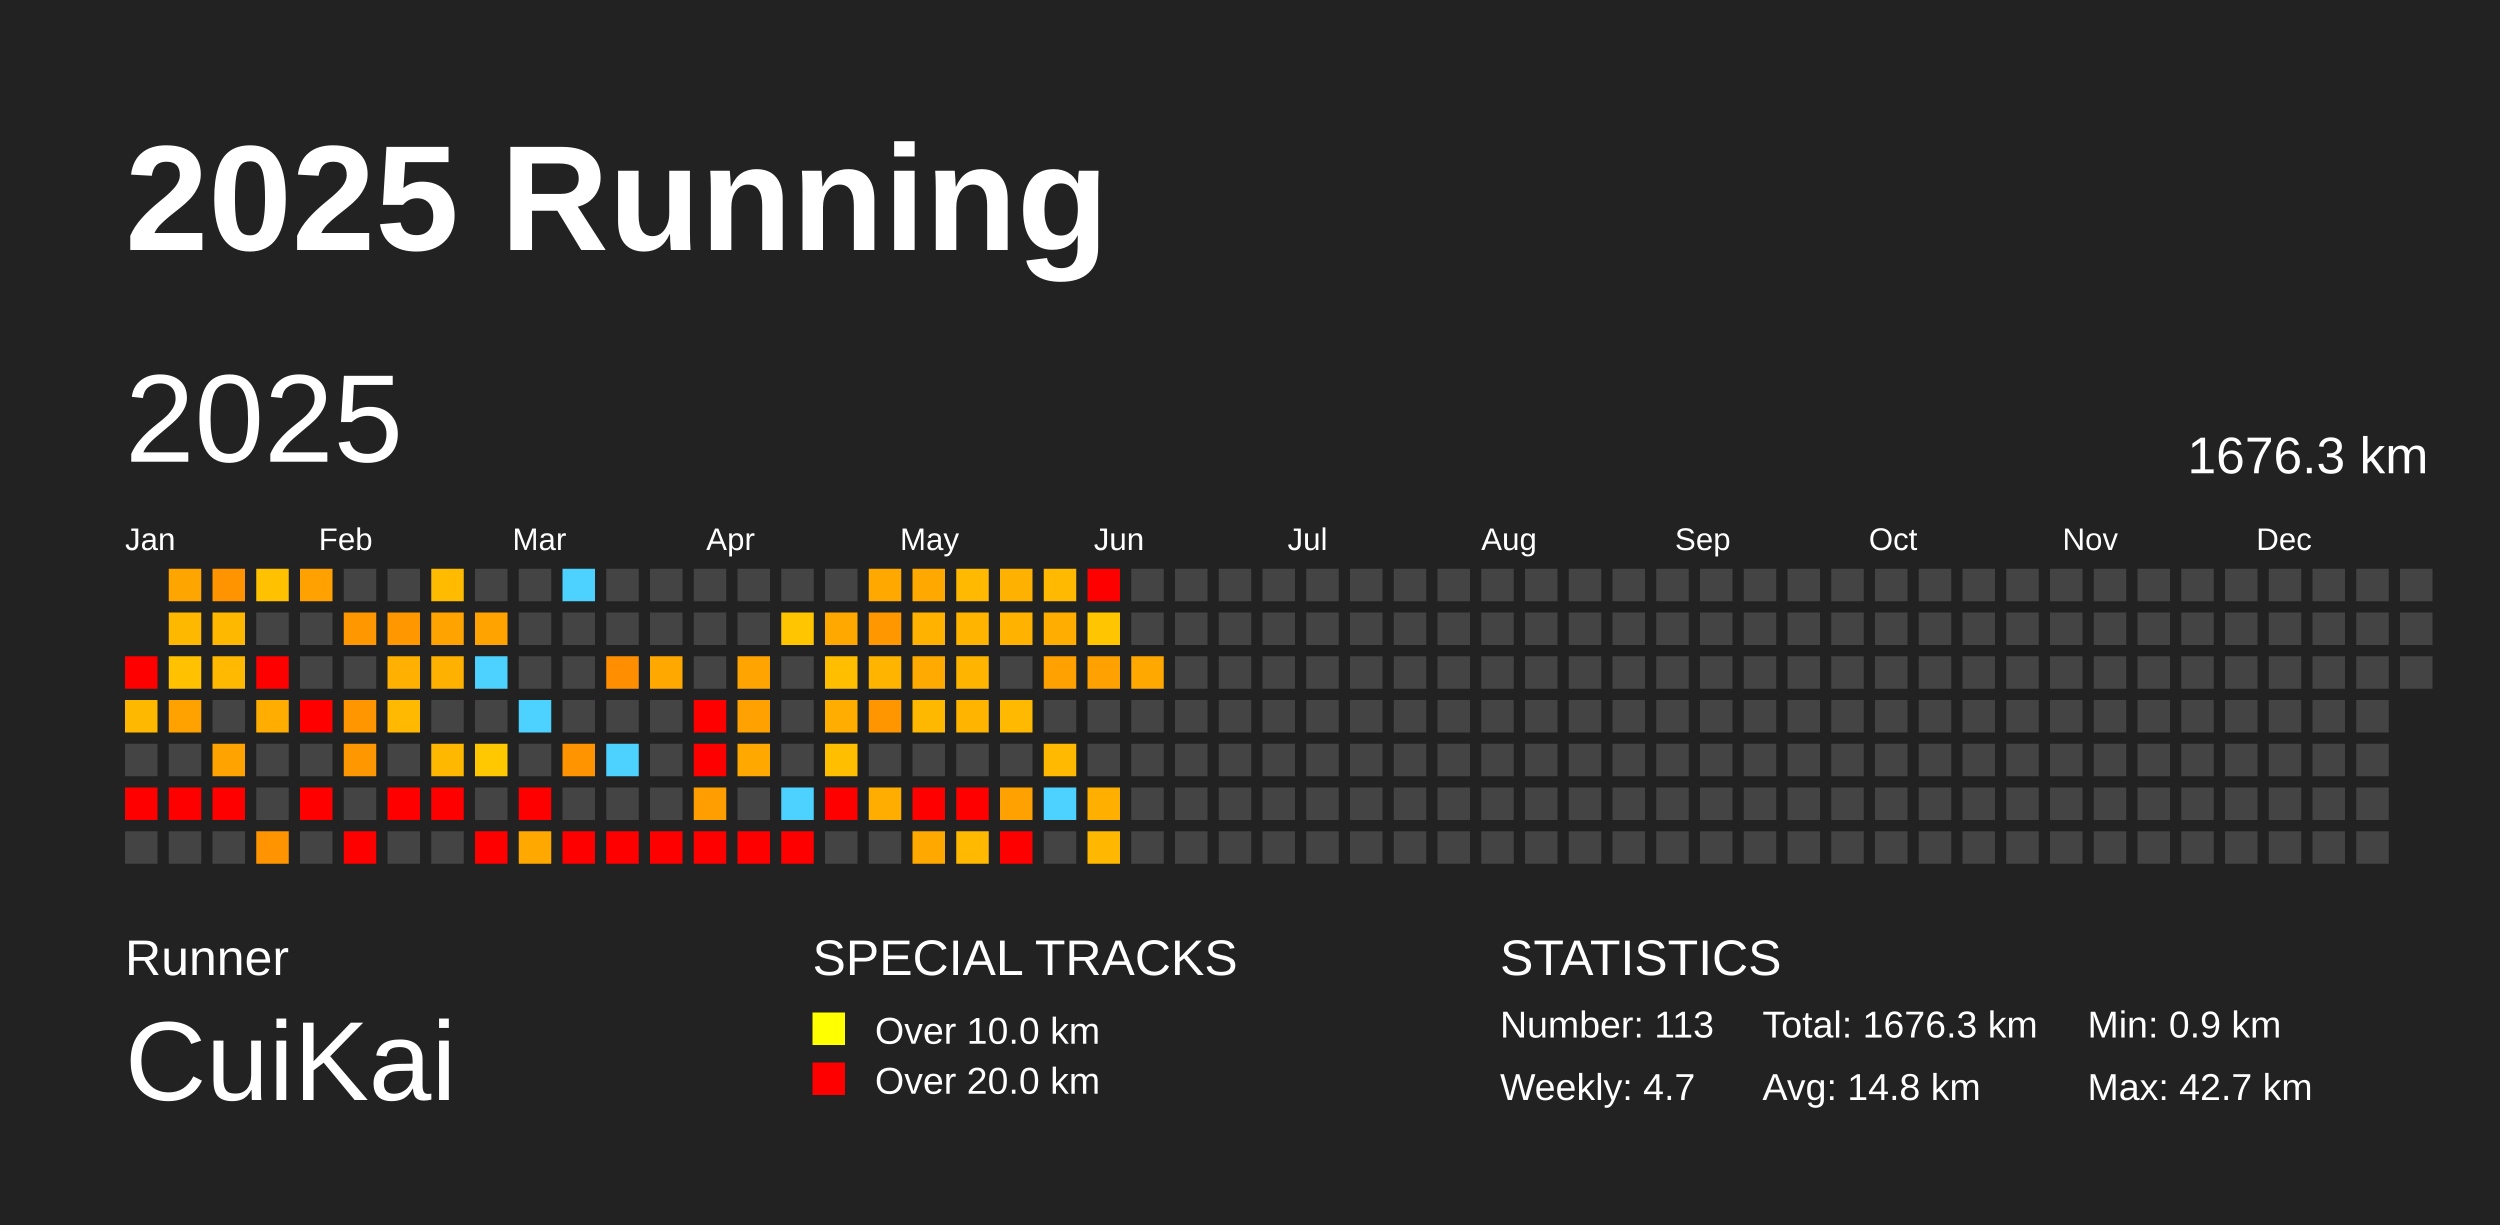
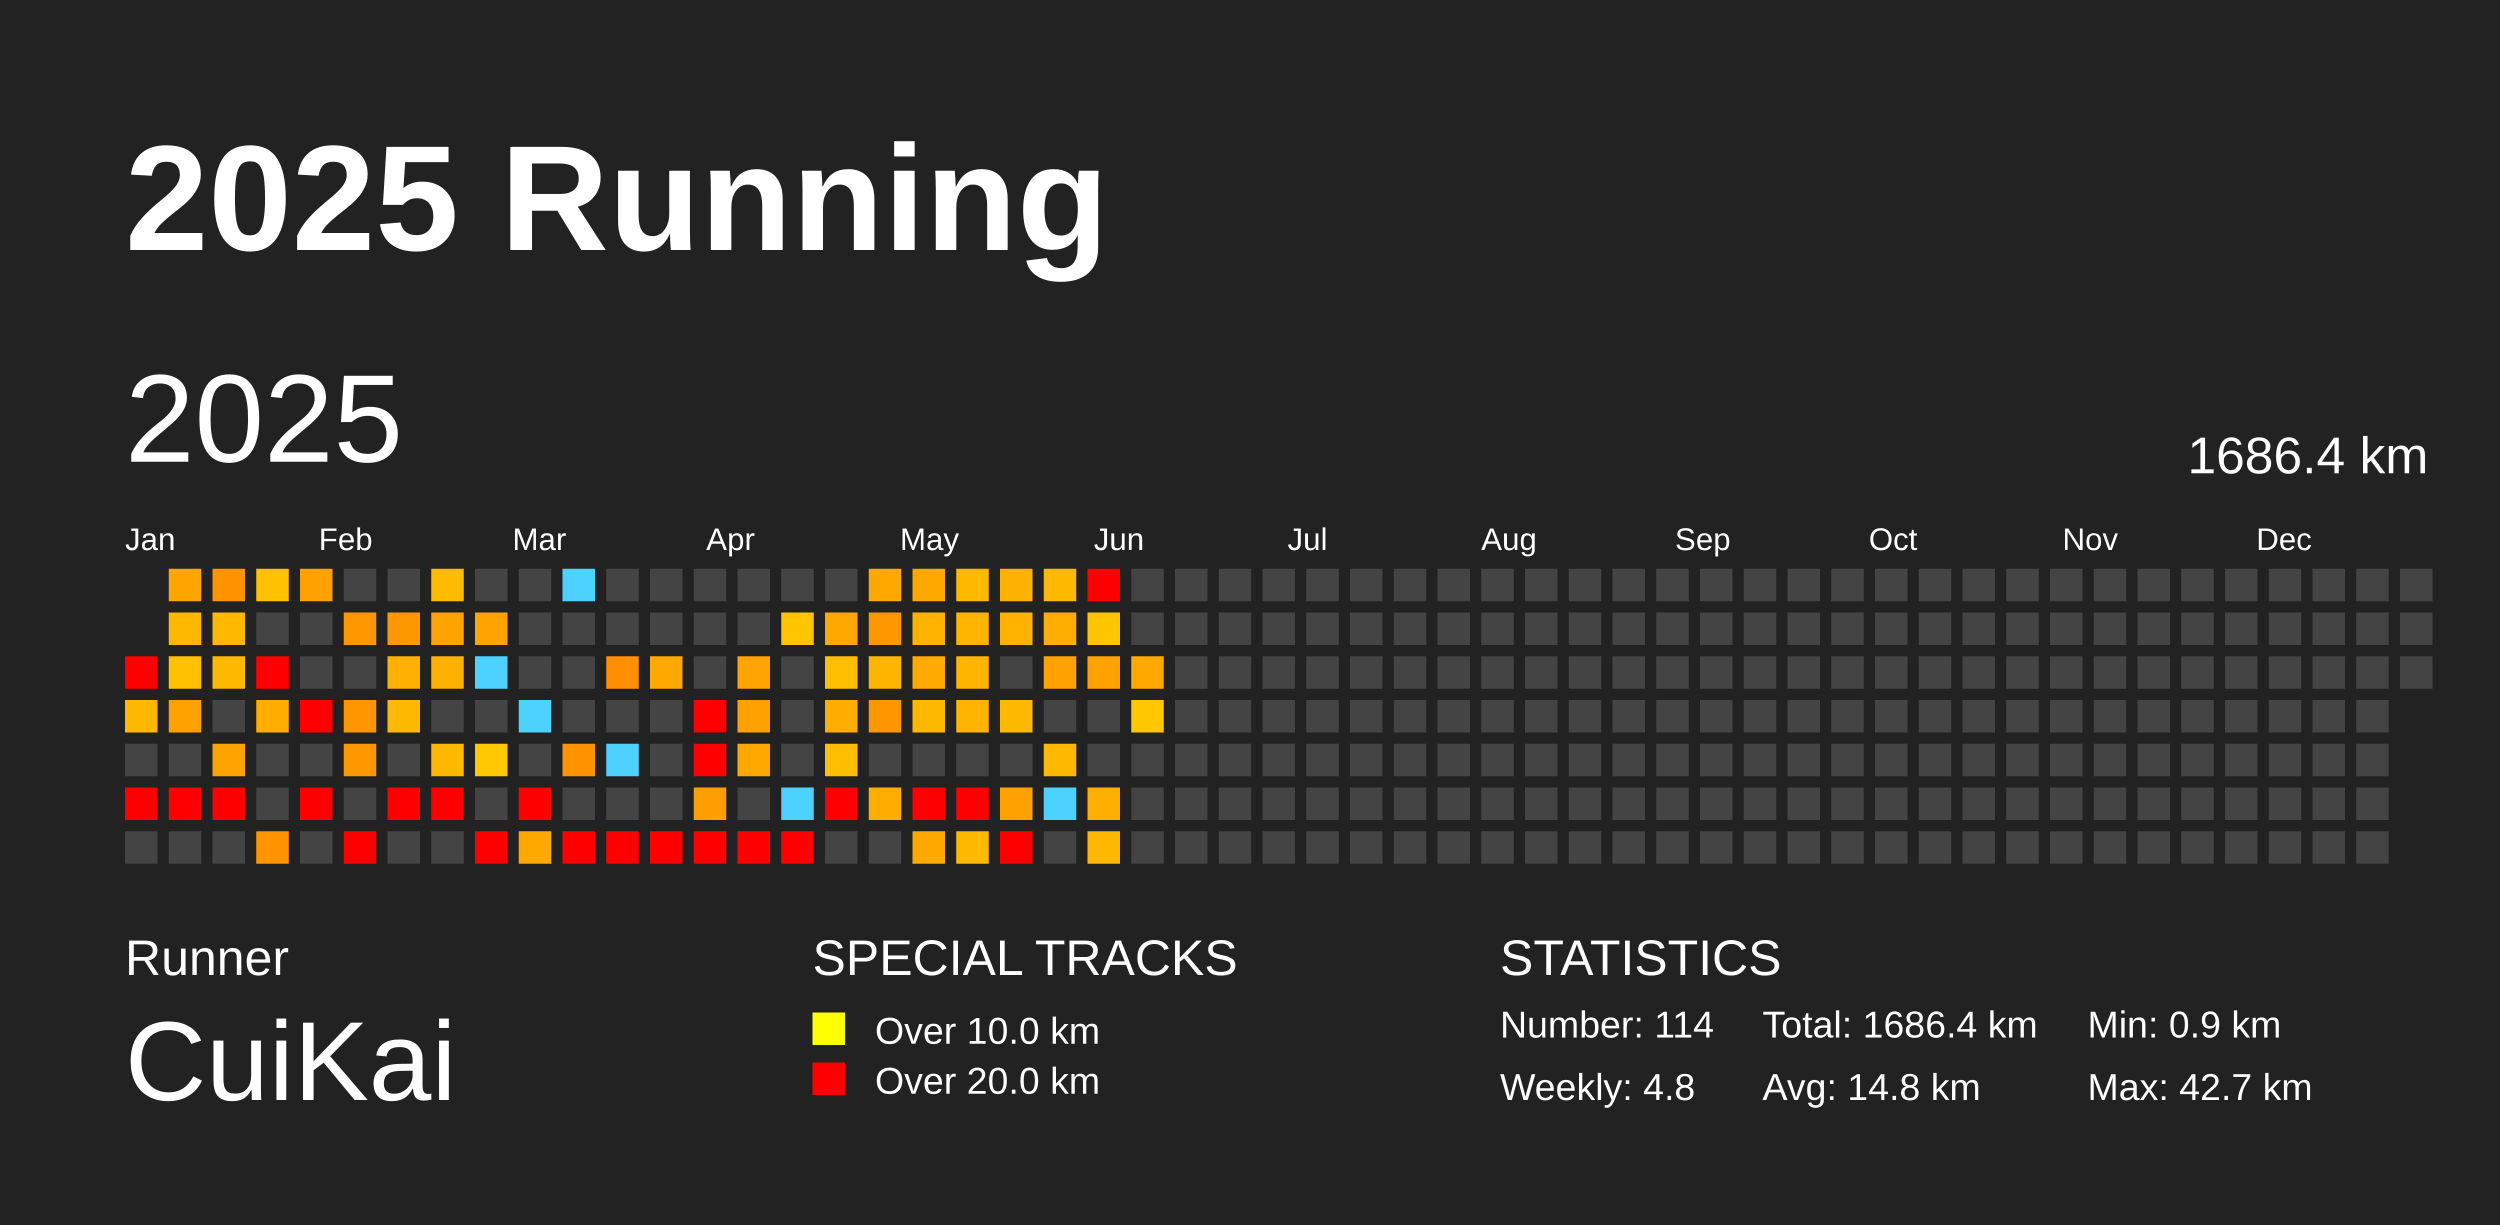
<svg xmlns="http://www.w3.org/2000/svg" baseProfile="full" height="98mm" version="1.1" viewBox="0,0,200,98" width="200mm">
  <defs />
  <rect fill="#222222" height="98" width="200" x="0" y="0" />
  <text fill="#FFFFFF" style="font-size:12px; font-family:Arial; font-weight:bold;" x="10" y="20">2025 Running</text>
  <text fill="#FFFFFF" style="font-size:4px; font-family:Arial" x="10" y="78">Runner</text>
  <text fill="#FFFFFF" style="font-size:9px; font-family:Arial" x="10" y="88">CuiKai</text>
  <text fill="#FFFFFF" style="font-size:4px; font-family:Arial" x="65" y="78">SPECIAL TRACKS</text>
  <rect fill="yellow" height="2.6" width="2.6" x="65" y="81" />
  <text fill="#FFFFFF" style="font-size:3px; font-family:Arial" x="70" y="83.5">Over 10.0 km</text>
  <rect fill="red" height="2.6" width="2.6" x="65" y="85" />
  <text fill="#FFFFFF" style="font-size:3px; font-family:Arial" x="70" y="87.5">Over 20.0 km</text>
  <text fill="#FFFFFF" style="font-size:4px; font-family:Arial" x="120" y="78">STATISTICS</text>
-   <text fill="#FFFFFF" style="font-size:3px; font-family:Arial" x="120" y="83">Number: 113</text>
-   <text fill="#FFFFFF" style="font-size:3px; font-family:Arial" x="120" y="88">Weekly: 4.7</text>
-   <text fill="#FFFFFF" style="font-size:3px; font-family:Arial" x="141" y="83">Total: 1676.3 km</text>
+   <text fill="#FFFFFF" style="font-size:3px; font-family:Arial" x="120" y="83">Number: 114</text>
+   <text fill="#FFFFFF" style="font-size:3px; font-family:Arial" x="120" y="88">Weekly: 4.8</text>
+   <text fill="#FFFFFF" style="font-size:3px; font-family:Arial" x="141" y="83">Total: 1686.4 km</text>
  <text fill="#FFFFFF" style="font-size:3px; font-family:Arial" x="141" y="88">Avg: 14.8 km</text>
  <text fill="#FFFFFF" style="font-size:3px; font-family:Arial" x="167" y="83">Min: 0.9 km</text>
  <text fill="#FFFFFF" style="font-size:3px; font-family:Arial" x="167" y="88">Max: 42.7 km</text>
  <text dominant-baseline="hanging" fill="#FFFFFF" style="font-size:10.0px; font-family:Arial;" x="10" y="30">2025</text>
-   <text dominant-baseline="hanging" fill="#FFFFFF" style="font-size:4.125px; font-family:Arial;" x="175" y="35">1676.3 km</text>
+   <text dominant-baseline="hanging" fill="#FFFFFF" style="font-size:4.125px; font-family:Arial;" x="175" y="35">1686.4 km</text>
  <text fill="#FFFFFF" style="font-size:2.5px; font-family:Arial" x="10.0" y="44">Jan</text>
  <text fill="#FFFFFF" style="font-size:2.5px; font-family:Arial" x="25.5" y="44">Feb</text>
  <text fill="#FFFFFF" style="font-size:2.5px; font-family:Arial" x="41.0" y="44">Mar</text>
  <text fill="#FFFFFF" style="font-size:2.5px; font-family:Arial" x="56.5" y="44">Apr</text>
  <text fill="#FFFFFF" style="font-size:2.5px; font-family:Arial" x="72.0" y="44">May</text>
  <text fill="#FFFFFF" style="font-size:2.5px; font-family:Arial" x="87.5" y="44">Jun</text>
  <text fill="#FFFFFF" style="font-size:2.5px; font-family:Arial" x="103.0" y="44">Jul</text>
  <text fill="#FFFFFF" style="font-size:2.5px; font-family:Arial" x="118.5" y="44">Aug</text>
  <text fill="#FFFFFF" style="font-size:2.5px; font-family:Arial" x="134.0" y="44">Sep</text>
  <text fill="#FFFFFF" style="font-size:2.5px; font-family:Arial" x="149.5" y="44">Oct</text>
  <text fill="#FFFFFF" style="font-size:2.5px; font-family:Arial" x="165.0" y="44">Nov</text>
  <text fill="#FFFFFF" style="font-size:2.5px; font-family:Arial" x="180.5" y="44">Dec</text>
  <rect fill="red" height="2.6" width="2.6" x="10.0" y="52.5" />
  <rect fill="#ffb800" height="2.6" width="2.6" x="10.0" y="56.0" />
  <rect fill="#444444" height="2.6" width="2.6" x="10.0" y="59.5" />
  <rect fill="red" height="2.6" width="2.6" x="10.0" y="63.0" />
  <rect fill="#444444" height="2.6" width="2.6" x="10.0" y="66.5" />
  <rect fill="#ffa500" height="2.6" width="2.6" x="13.5" y="45.5" />
  <rect fill="#ffb800" height="2.6" width="2.6" x="13.5" y="49.0" />
  <rect fill="#ffc100" height="2.6" width="2.6" x="13.5" y="52.5" />
  <rect fill="#ffa200" height="2.6" width="2.6" x="13.5" y="56.0" />
  <rect fill="#444444" height="2.6" width="2.6" x="13.5" y="59.5" />
  <rect fill="red" height="2.6" width="2.6" x="13.5" y="63.0" />
  <rect fill="#444444" height="2.6" width="2.6" x="13.5" y="66.5" />
  <rect fill="#ff9300" height="2.6" width="2.6" x="17.0" y="45.5" />
  <rect fill="#ffb800" height="2.6" width="2.6" x="17.0" y="49.0" />
  <rect fill="#ffb900" height="2.6" width="2.6" x="17.0" y="52.5" />
  <rect fill="#444444" height="2.6" width="2.6" x="17.0" y="56.0" />
  <rect fill="#ffa300" height="2.6" width="2.6" x="17.0" y="59.5" />
  <rect fill="red" height="2.6" width="2.6" x="17.0" y="63.0" />
  <rect fill="#444444" height="2.6" width="2.6" x="17.0" y="66.5" />
  <rect fill="#ffc100" height="2.6" width="2.6" x="20.5" y="45.5" />
  <rect fill="#444444" height="2.6" width="2.6" x="20.5" y="49.0" />
  <rect fill="red" height="2.6" width="2.6" x="20.5" y="52.5" />
  <rect fill="#ffad00" height="2.6" width="2.6" x="20.5" y="56.0" />
  <rect fill="#444444" height="2.6" width="2.6" x="20.5" y="59.5" />
  <rect fill="#444444" height="2.6" width="2.6" x="20.5" y="63.0" />
  <rect fill="#ff9300" height="2.6" width="2.6" x="20.5" y="66.5" />
  <rect fill="#ffa100" height="2.6" width="2.6" x="24.0" y="45.5" />
  <rect fill="#444444" height="2.6" width="2.6" x="24.0" y="49.0" />
  <rect fill="#444444" height="2.6" width="2.6" x="24.0" y="52.5" />
  <rect fill="red" height="2.6" width="2.6" x="24.0" y="56.0" />
  <rect fill="#444444" height="2.6" width="2.6" x="24.0" y="59.5" />
  <rect fill="red" height="2.6" width="2.6" x="24.0" y="63.0" />
  <rect fill="#444444" height="2.6" width="2.6" x="24.0" y="66.5" />
  <rect fill="#444444" height="2.6" width="2.6" x="27.5" y="45.5" />
  <rect fill="#ff9700" height="2.6" width="2.6" x="27.5" y="49.0" />
  <rect fill="#444444" height="2.6" width="2.6" x="27.5" y="52.5" />
  <rect fill="#ff9600" height="2.6" width="2.6" x="27.5" y="56.0" />
  <rect fill="#ff9700" height="2.6" width="2.6" x="27.5" y="59.5" />
  <rect fill="#444444" height="2.6" width="2.6" x="27.5" y="63.0" />
  <rect fill="red" height="2.6" width="2.6" x="27.5" y="66.5" />
  <rect fill="#444444" height="2.6" width="2.6" x="31.0" y="45.5" />
  <rect fill="#ff9700" height="2.6" width="2.6" x="31.0" y="49.0" />
  <rect fill="#ffb000" height="2.6" width="2.6" x="31.0" y="52.5" />
  <rect fill="#ffb900" height="2.6" width="2.6" x="31.0" y="56.0" />
  <rect fill="#444444" height="2.6" width="2.6" x="31.0" y="59.5" />
  <rect fill="red" height="2.6" width="2.6" x="31.0" y="63.0" />
  <rect fill="#444444" height="2.6" width="2.6" x="31.0" y="66.5" />
  <rect fill="#ffbb00" height="2.6" width="2.6" x="34.5" y="45.5" />
  <rect fill="#ffa300" height="2.6" width="2.6" x="34.5" y="49.0" />
  <rect fill="#ffb100" height="2.6" width="2.6" x="34.5" y="52.5" />
  <rect fill="#444444" height="2.6" width="2.6" x="34.5" y="56.0" />
  <rect fill="#ffb800" height="2.6" width="2.6" x="34.5" y="59.5" />
  <rect fill="red" height="2.6" width="2.6" x="34.5" y="63.0" />
  <rect fill="#444444" height="2.6" width="2.6" x="34.5" y="66.5" />
  <rect fill="#444444" height="2.6" width="2.6" x="38.0" y="45.5" />
  <rect fill="#ffa300" height="2.6" width="2.6" x="38.0" y="49.0" />
  <rect fill="#4dd2ff" height="2.6" width="2.6" x="38.0" y="52.5" />
  <rect fill="#444444" height="2.6" width="2.6" x="38.0" y="56.0" />
  <rect fill="#ffc800" height="2.6" width="2.6" x="38.0" y="59.5" />
  <rect fill="#444444" height="2.6" width="2.6" x="38.0" y="63.0" />
  <rect fill="red" height="2.6" width="2.6" x="38.0" y="66.5" />
  <rect fill="#444444" height="2.6" width="2.6" x="41.5" y="45.5" />
  <rect fill="#444444" height="2.6" width="2.6" x="41.5" y="49.0" />
  <rect fill="#444444" height="2.6" width="2.6" x="41.5" y="52.5" />
  <rect fill="#4dd2ff" height="2.6" width="2.6" x="41.5" y="56.0" />
  <rect fill="#444444" height="2.6" width="2.6" x="41.5" y="59.5" />
  <rect fill="red" height="2.6" width="2.6" x="41.5" y="63.0" />
  <rect fill="#ffa800" height="2.6" width="2.6" x="41.5" y="66.5" />
  <rect fill="#4dd2ff" height="2.6" width="2.6" x="45.0" y="45.5" />
  <rect fill="#444444" height="2.6" width="2.6" x="45.0" y="49.0" />
  <rect fill="#444444" height="2.6" width="2.6" x="45.0" y="52.5" />
  <rect fill="#444444" height="2.6" width="2.6" x="45.0" y="56.0" />
  <rect fill="#ff9400" height="2.6" width="2.6" x="45.0" y="59.5" />
  <rect fill="#444444" height="2.6" width="2.6" x="45.0" y="63.0" />
  <rect fill="red" height="2.6" width="2.6" x="45.0" y="66.5" />
  <rect fill="#444444" height="2.6" width="2.6" x="48.5" y="45.5" />
  <rect fill="#444444" height="2.6" width="2.6" x="48.5" y="49.0" />
  <rect fill="#ff8f00" height="2.6" width="2.6" x="48.5" y="52.5" />
  <rect fill="#444444" height="2.6" width="2.6" x="48.5" y="56.0" />
  <rect fill="#4dd2ff" height="2.6" width="2.6" x="48.5" y="59.5" />
  <rect fill="#444444" height="2.6" width="2.6" x="48.5" y="63.0" />
  <rect fill="red" height="2.6" width="2.6" x="48.5" y="66.5" />
  <rect fill="#444444" height="2.6" width="2.6" x="52.0" y="45.5" />
  <rect fill="#444444" height="2.6" width="2.6" x="52.0" y="49.0" />
  <rect fill="#ffa900" height="2.6" width="2.6" x="52.0" y="52.5" />
  <rect fill="#444444" height="2.6" width="2.6" x="52.0" y="56.0" />
  <rect fill="#444444" height="2.6" width="2.6" x="52.0" y="59.5" />
  <rect fill="#444444" height="2.6" width="2.6" x="52.0" y="63.0" />
  <rect fill="red" height="2.6" width="2.6" x="52.0" y="66.5" />
  <rect fill="#444444" height="2.6" width="2.6" x="55.5" y="45.5" />
  <rect fill="#444444" height="2.6" width="2.6" x="55.5" y="49.0" />
  <rect fill="#444444" height="2.6" width="2.6" x="55.5" y="52.5" />
  <rect fill="red" height="2.6" width="2.6" x="55.5" y="56.0" />
  <rect fill="red" height="2.6" width="2.6" x="55.5" y="59.5" />
  <rect fill="#ff9e00" height="2.6" width="2.6" x="55.5" y="63.0" />
  <rect fill="red" height="2.6" width="2.6" x="55.5" y="66.5" />
  <rect fill="#444444" height="2.6" width="2.6" x="59.0" y="45.5" />
  <rect fill="#444444" height="2.6" width="2.6" x="59.0" y="49.0" />
  <rect fill="#ffa400" height="2.6" width="2.6" x="59.0" y="52.5" />
  <rect fill="#ffa100" height="2.6" width="2.6" x="59.0" y="56.0" />
  <rect fill="#ffa800" height="2.6" width="2.6" x="59.0" y="59.5" />
  <rect fill="#444444" height="2.6" width="2.6" x="59.0" y="63.0" />
  <rect fill="red" height="2.6" width="2.6" x="59.0" y="66.5" />
  <rect fill="#444444" height="2.6" width="2.6" x="62.5" y="45.5" />
  <rect fill="#ffc600" height="2.6" width="2.6" x="62.5" y="49.0" />
  <rect fill="#444444" height="2.6" width="2.6" x="62.5" y="52.5" />
  <rect fill="#444444" height="2.6" width="2.6" x="62.5" y="56.0" />
  <rect fill="#444444" height="2.6" width="2.6" x="62.5" y="59.5" />
  <rect fill="#4dd2ff" height="2.6" width="2.6" x="62.5" y="63.0" />
  <rect fill="red" height="2.6" width="2.6" x="62.5" y="66.5" />
  <rect fill="#444444" height="2.6" width="2.6" x="66.0" y="45.5" />
  <rect fill="#ffa800" height="2.6" width="2.6" x="66.0" y="49.0" />
  <rect fill="#ffbf00" height="2.6" width="2.6" x="66.0" y="52.5" />
  <rect fill="#ffae00" height="2.6" width="2.6" x="66.0" y="56.0" />
  <rect fill="#ffbf00" height="2.6" width="2.6" x="66.0" y="59.5" />
  <rect fill="red" height="2.6" width="2.6" x="66.0" y="63.0" />
  <rect fill="#444444" height="2.6" width="2.6" x="66.0" y="66.5" />
  <rect fill="#ffa800" height="2.6" width="2.6" x="69.5" y="45.5" />
  <rect fill="#ff9800" height="2.6" width="2.6" x="69.5" y="49.0" />
  <rect fill="#ffb500" height="2.6" width="2.6" x="69.5" y="52.5" />
  <rect fill="#ff9600" height="2.6" width="2.6" x="69.5" y="56.0" />
  <rect fill="#444444" height="2.6" width="2.6" x="69.5" y="59.5" />
  <rect fill="#ffae00" height="2.6" width="2.6" x="69.5" y="63.0" />
  <rect fill="#444444" height="2.6" width="2.6" x="69.5" y="66.5" />
  <rect fill="#ffa900" height="2.6" width="2.6" x="73.0" y="45.5" />
  <rect fill="#ffb300" height="2.6" width="2.6" x="73.0" y="49.0" />
  <rect fill="#ffaa00" height="2.6" width="2.6" x="73.0" y="52.5" />
  <rect fill="#ffb800" height="2.6" width="2.6" x="73.0" y="56.0" />
  <rect fill="#444444" height="2.6" width="2.6" x="73.0" y="59.5" />
  <rect fill="red" height="2.6" width="2.6" x="73.0" y="63.0" />
  <rect fill="#ffa900" height="2.6" width="2.6" x="73.0" y="66.5" />
  <rect fill="#ffb900" height="2.6" width="2.6" x="76.5" y="45.5" />
  <rect fill="#ffb400" height="2.6" width="2.6" x="76.5" y="49.0" />
  <rect fill="#ffb500" height="2.6" width="2.6" x="76.5" y="52.5" />
  <rect fill="#ffb400" height="2.6" width="2.6" x="76.5" y="56.0" />
  <rect fill="#444444" height="2.6" width="2.6" x="76.5" y="59.5" />
  <rect fill="red" height="2.6" width="2.6" x="76.5" y="63.0" />
  <rect fill="#ffb900" height="2.6" width="2.6" x="76.5" y="66.5" />
  <rect fill="#ffb100" height="2.6" width="2.6" x="80.0" y="45.5" />
  <rect fill="#ffb300" height="2.6" width="2.6" x="80.0" y="49.0" />
  <rect fill="#444444" height="2.6" width="2.6" x="80.0" y="52.5" />
  <rect fill="#ffba00" height="2.6" width="2.6" x="80.0" y="56.0" />
  <rect fill="#444444" height="2.6" width="2.6" x="80.0" y="59.5" />
  <rect fill="#ffa100" height="2.6" width="2.6" x="80.0" y="63.0" />
  <rect fill="red" height="2.6" width="2.6" x="80.0" y="66.5" />
  <rect fill="#ffb900" height="2.6" width="2.6" x="83.5" y="45.5" />
  <rect fill="#ffae00" height="2.6" width="2.6" x="83.5" y="49.0" />
  <rect fill="#ffa100" height="2.6" width="2.6" x="83.5" y="52.5" />
  <rect fill="#444444" height="2.6" width="2.6" x="83.5" y="56.0" />
  <rect fill="#ffba00" height="2.6" width="2.6" x="83.5" y="59.5" />
  <rect fill="#4dd2ff" height="2.6" width="2.6" x="83.5" y="63.0" />
  <rect fill="#444444" height="2.6" width="2.6" x="83.5" y="66.5" />
  <rect fill="red" height="2.6" width="2.6" x="87.0" y="45.5" />
  <rect fill="#ffc600" height="2.6" width="2.6" x="87.0" y="49.0" />
  <rect fill="#ffa100" height="2.6" width="2.6" x="87.0" y="52.5" />
  <rect fill="#444444" height="2.6" width="2.6" x="87.0" y="56.0" />
  <rect fill="#444444" height="2.6" width="2.6" x="87.0" y="59.5" />
  <rect fill="#ffaf00" height="2.6" width="2.6" x="87.0" y="63.0" />
  <rect fill="#ffb700" height="2.6" width="2.6" x="87.0" y="66.5" />
  <rect fill="#444444" height="2.6" width="2.6" x="90.5" y="45.5" />
  <rect fill="#444444" height="2.6" width="2.6" x="90.5" y="49.0" />
  <rect fill="#ffa800" height="2.6" width="2.6" x="90.5" y="52.5" />
-   <rect fill="#444444" height="2.6" width="2.6" x="90.5" y="56.0" />
+   <rect fill="#ffc700" height="2.6" width="2.6" x="90.5" y="56.0" />
  <rect fill="#444444" height="2.6" width="2.6" x="90.5" y="59.5" />
  <rect fill="#444444" height="2.6" width="2.6" x="90.5" y="63.0" />
  <rect fill="#444444" height="2.6" width="2.6" x="90.5" y="66.5" />
  <rect fill="#444444" height="2.6" width="2.6" x="94.0" y="45.5" />
  <rect fill="#444444" height="2.6" width="2.6" x="94.0" y="49.0" />
  <rect fill="#444444" height="2.6" width="2.6" x="94.0" y="52.5" />
  <rect fill="#444444" height="2.6" width="2.6" x="94.0" y="56.0" />
  <rect fill="#444444" height="2.6" width="2.6" x="94.0" y="59.5" />
  <rect fill="#444444" height="2.6" width="2.6" x="94.0" y="63.0" />
  <rect fill="#444444" height="2.6" width="2.6" x="94.0" y="66.5" />
  <rect fill="#444444" height="2.6" width="2.6" x="97.5" y="45.5" />
  <rect fill="#444444" height="2.6" width="2.6" x="97.5" y="49.0" />
  <rect fill="#444444" height="2.6" width="2.6" x="97.5" y="52.5" />
  <rect fill="#444444" height="2.6" width="2.6" x="97.5" y="56.0" />
  <rect fill="#444444" height="2.6" width="2.6" x="97.5" y="59.5" />
  <rect fill="#444444" height="2.6" width="2.6" x="97.5" y="63.0" />
  <rect fill="#444444" height="2.6" width="2.6" x="97.5" y="66.5" />
  <rect fill="#444444" height="2.6" width="2.6" x="101.0" y="45.5" />
  <rect fill="#444444" height="2.6" width="2.6" x="101.0" y="49.0" />
  <rect fill="#444444" height="2.6" width="2.6" x="101.0" y="52.5" />
  <rect fill="#444444" height="2.6" width="2.6" x="101.0" y="56.0" />
  <rect fill="#444444" height="2.6" width="2.6" x="101.0" y="59.5" />
  <rect fill="#444444" height="2.6" width="2.6" x="101.0" y="63.0" />
  <rect fill="#444444" height="2.6" width="2.6" x="101.0" y="66.5" />
  <rect fill="#444444" height="2.6" width="2.6" x="104.5" y="45.5" />
  <rect fill="#444444" height="2.6" width="2.6" x="104.5" y="49.0" />
  <rect fill="#444444" height="2.6" width="2.6" x="104.5" y="52.5" />
  <rect fill="#444444" height="2.6" width="2.6" x="104.5" y="56.0" />
  <rect fill="#444444" height="2.6" width="2.6" x="104.5" y="59.5" />
  <rect fill="#444444" height="2.6" width="2.6" x="104.5" y="63.0" />
  <rect fill="#444444" height="2.6" width="2.6" x="104.5" y="66.5" />
  <rect fill="#444444" height="2.6" width="2.6" x="108.0" y="45.5" />
  <rect fill="#444444" height="2.6" width="2.6" x="108.0" y="49.0" />
  <rect fill="#444444" height="2.6" width="2.6" x="108.0" y="52.5" />
  <rect fill="#444444" height="2.6" width="2.6" x="108.0" y="56.0" />
  <rect fill="#444444" height="2.6" width="2.6" x="108.0" y="59.5" />
  <rect fill="#444444" height="2.6" width="2.6" x="108.0" y="63.0" />
  <rect fill="#444444" height="2.6" width="2.6" x="108.0" y="66.5" />
  <rect fill="#444444" height="2.6" width="2.6" x="111.5" y="45.5" />
  <rect fill="#444444" height="2.6" width="2.6" x="111.5" y="49.0" />
  <rect fill="#444444" height="2.6" width="2.6" x="111.5" y="52.5" />
  <rect fill="#444444" height="2.6" width="2.6" x="111.5" y="56.0" />
  <rect fill="#444444" height="2.6" width="2.6" x="111.5" y="59.5" />
  <rect fill="#444444" height="2.6" width="2.6" x="111.5" y="63.0" />
  <rect fill="#444444" height="2.6" width="2.6" x="111.5" y="66.5" />
  <rect fill="#444444" height="2.6" width="2.6" x="115.0" y="45.5" />
  <rect fill="#444444" height="2.6" width="2.6" x="115.0" y="49.0" />
  <rect fill="#444444" height="2.6" width="2.6" x="115.0" y="52.5" />
  <rect fill="#444444" height="2.6" width="2.6" x="115.0" y="56.0" />
  <rect fill="#444444" height="2.6" width="2.6" x="115.0" y="59.5" />
  <rect fill="#444444" height="2.6" width="2.6" x="115.0" y="63.0" />
  <rect fill="#444444" height="2.6" width="2.6" x="115.0" y="66.5" />
  <rect fill="#444444" height="2.6" width="2.6" x="118.5" y="45.5" />
  <rect fill="#444444" height="2.6" width="2.6" x="118.5" y="49.0" />
  <rect fill="#444444" height="2.6" width="2.6" x="118.5" y="52.5" />
  <rect fill="#444444" height="2.6" width="2.6" x="118.5" y="56.0" />
  <rect fill="#444444" height="2.6" width="2.6" x="118.5" y="59.5" />
  <rect fill="#444444" height="2.6" width="2.6" x="118.5" y="63.0" />
  <rect fill="#444444" height="2.6" width="2.6" x="118.5" y="66.5" />
  <rect fill="#444444" height="2.6" width="2.6" x="122.0" y="45.5" />
  <rect fill="#444444" height="2.6" width="2.6" x="122.0" y="49.0" />
  <rect fill="#444444" height="2.6" width="2.6" x="122.0" y="52.5" />
  <rect fill="#444444" height="2.6" width="2.6" x="122.0" y="56.0" />
  <rect fill="#444444" height="2.6" width="2.6" x="122.0" y="59.5" />
  <rect fill="#444444" height="2.6" width="2.6" x="122.0" y="63.0" />
  <rect fill="#444444" height="2.6" width="2.6" x="122.0" y="66.5" />
  <rect fill="#444444" height="2.6" width="2.6" x="125.5" y="45.5" />
  <rect fill="#444444" height="2.6" width="2.6" x="125.5" y="49.0" />
  <rect fill="#444444" height="2.6" width="2.6" x="125.5" y="52.5" />
  <rect fill="#444444" height="2.6" width="2.6" x="125.5" y="56.0" />
  <rect fill="#444444" height="2.6" width="2.6" x="125.5" y="59.5" />
  <rect fill="#444444" height="2.6" width="2.6" x="125.5" y="63.0" />
  <rect fill="#444444" height="2.6" width="2.6" x="125.5" y="66.5" />
  <rect fill="#444444" height="2.6" width="2.6" x="129.0" y="45.5" />
  <rect fill="#444444" height="2.6" width="2.6" x="129.0" y="49.0" />
  <rect fill="#444444" height="2.6" width="2.6" x="129.0" y="52.5" />
  <rect fill="#444444" height="2.6" width="2.6" x="129.0" y="56.0" />
  <rect fill="#444444" height="2.6" width="2.6" x="129.0" y="59.5" />
  <rect fill="#444444" height="2.6" width="2.6" x="129.0" y="63.0" />
  <rect fill="#444444" height="2.6" width="2.6" x="129.0" y="66.5" />
  <rect fill="#444444" height="2.6" width="2.6" x="132.5" y="45.5" />
  <rect fill="#444444" height="2.6" width="2.6" x="132.5" y="49.0" />
  <rect fill="#444444" height="2.6" width="2.6" x="132.5" y="52.5" />
  <rect fill="#444444" height="2.6" width="2.6" x="132.5" y="56.0" />
  <rect fill="#444444" height="2.6" width="2.6" x="132.5" y="59.5" />
  <rect fill="#444444" height="2.6" width="2.6" x="132.5" y="63.0" />
  <rect fill="#444444" height="2.6" width="2.6" x="132.5" y="66.5" />
  <rect fill="#444444" height="2.6" width="2.6" x="136.0" y="45.5" />
  <rect fill="#444444" height="2.6" width="2.6" x="136.0" y="49.0" />
  <rect fill="#444444" height="2.6" width="2.6" x="136.0" y="52.5" />
  <rect fill="#444444" height="2.6" width="2.6" x="136.0" y="56.0" />
  <rect fill="#444444" height="2.6" width="2.6" x="136.0" y="59.5" />
  <rect fill="#444444" height="2.6" width="2.6" x="136.0" y="63.0" />
  <rect fill="#444444" height="2.6" width="2.6" x="136.0" y="66.5" />
  <rect fill="#444444" height="2.6" width="2.6" x="139.5" y="45.5" />
  <rect fill="#444444" height="2.6" width="2.6" x="139.5" y="49.0" />
  <rect fill="#444444" height="2.6" width="2.6" x="139.5" y="52.5" />
  <rect fill="#444444" height="2.6" width="2.6" x="139.5" y="56.0" />
  <rect fill="#444444" height="2.6" width="2.6" x="139.5" y="59.5" />
  <rect fill="#444444" height="2.6" width="2.6" x="139.5" y="63.0" />
  <rect fill="#444444" height="2.6" width="2.6" x="139.5" y="66.5" />
  <rect fill="#444444" height="2.6" width="2.6" x="143.0" y="45.5" />
  <rect fill="#444444" height="2.6" width="2.6" x="143.0" y="49.0" />
  <rect fill="#444444" height="2.6" width="2.6" x="143.0" y="52.5" />
  <rect fill="#444444" height="2.6" width="2.6" x="143.0" y="56.0" />
  <rect fill="#444444" height="2.6" width="2.6" x="143.0" y="59.5" />
  <rect fill="#444444" height="2.6" width="2.6" x="143.0" y="63.0" />
  <rect fill="#444444" height="2.6" width="2.6" x="143.0" y="66.5" />
  <rect fill="#444444" height="2.6" width="2.6" x="146.5" y="45.5" />
  <rect fill="#444444" height="2.6" width="2.6" x="146.5" y="49.0" />
  <rect fill="#444444" height="2.6" width="2.6" x="146.5" y="52.5" />
  <rect fill="#444444" height="2.6" width="2.6" x="146.5" y="56.0" />
  <rect fill="#444444" height="2.6" width="2.6" x="146.5" y="59.5" />
  <rect fill="#444444" height="2.6" width="2.6" x="146.5" y="63.0" />
  <rect fill="#444444" height="2.6" width="2.6" x="146.5" y="66.5" />
  <rect fill="#444444" height="2.6" width="2.6" x="150.0" y="45.5" />
  <rect fill="#444444" height="2.6" width="2.6" x="150.0" y="49.0" />
  <rect fill="#444444" height="2.6" width="2.6" x="150.0" y="52.5" />
  <rect fill="#444444" height="2.6" width="2.6" x="150.0" y="56.0" />
  <rect fill="#444444" height="2.6" width="2.6" x="150.0" y="59.5" />
  <rect fill="#444444" height="2.6" width="2.6" x="150.0" y="63.0" />
  <rect fill="#444444" height="2.6" width="2.6" x="150.0" y="66.5" />
  <rect fill="#444444" height="2.6" width="2.6" x="153.5" y="45.5" />
  <rect fill="#444444" height="2.6" width="2.6" x="153.5" y="49.0" />
  <rect fill="#444444" height="2.6" width="2.6" x="153.5" y="52.5" />
  <rect fill="#444444" height="2.6" width="2.6" x="153.5" y="56.0" />
  <rect fill="#444444" height="2.6" width="2.6" x="153.5" y="59.5" />
  <rect fill="#444444" height="2.6" width="2.6" x="153.5" y="63.0" />
  <rect fill="#444444" height="2.6" width="2.6" x="153.5" y="66.5" />
  <rect fill="#444444" height="2.6" width="2.6" x="157.0" y="45.5" />
  <rect fill="#444444" height="2.6" width="2.6" x="157.0" y="49.0" />
  <rect fill="#444444" height="2.6" width="2.6" x="157.0" y="52.5" />
  <rect fill="#444444" height="2.6" width="2.6" x="157.0" y="56.0" />
  <rect fill="#444444" height="2.6" width="2.6" x="157.0" y="59.5" />
  <rect fill="#444444" height="2.6" width="2.6" x="157.0" y="63.0" />
  <rect fill="#444444" height="2.6" width="2.6" x="157.0" y="66.5" />
  <rect fill="#444444" height="2.6" width="2.6" x="160.5" y="45.5" />
  <rect fill="#444444" height="2.6" width="2.6" x="160.5" y="49.0" />
  <rect fill="#444444" height="2.6" width="2.6" x="160.5" y="52.5" />
  <rect fill="#444444" height="2.6" width="2.6" x="160.5" y="56.0" />
  <rect fill="#444444" height="2.6" width="2.6" x="160.5" y="59.5" />
  <rect fill="#444444" height="2.6" width="2.6" x="160.5" y="63.0" />
  <rect fill="#444444" height="2.6" width="2.6" x="160.5" y="66.5" />
  <rect fill="#444444" height="2.6" width="2.6" x="164.0" y="45.5" />
  <rect fill="#444444" height="2.6" width="2.6" x="164.0" y="49.0" />
  <rect fill="#444444" height="2.6" width="2.6" x="164.0" y="52.5" />
  <rect fill="#444444" height="2.6" width="2.6" x="164.0" y="56.0" />
  <rect fill="#444444" height="2.6" width="2.6" x="164.0" y="59.5" />
  <rect fill="#444444" height="2.6" width="2.6" x="164.0" y="63.0" />
  <rect fill="#444444" height="2.6" width="2.6" x="164.0" y="66.5" />
  <rect fill="#444444" height="2.6" width="2.6" x="167.5" y="45.5" />
  <rect fill="#444444" height="2.6" width="2.6" x="167.5" y="49.0" />
  <rect fill="#444444" height="2.6" width="2.6" x="167.5" y="52.5" />
  <rect fill="#444444" height="2.6" width="2.6" x="167.5" y="56.0" />
  <rect fill="#444444" height="2.6" width="2.6" x="167.5" y="59.5" />
  <rect fill="#444444" height="2.6" width="2.6" x="167.5" y="63.0" />
  <rect fill="#444444" height="2.6" width="2.6" x="167.5" y="66.5" />
  <rect fill="#444444" height="2.6" width="2.6" x="171.0" y="45.5" />
  <rect fill="#444444" height="2.6" width="2.6" x="171.0" y="49.0" />
  <rect fill="#444444" height="2.6" width="2.6" x="171.0" y="52.5" />
  <rect fill="#444444" height="2.6" width="2.6" x="171.0" y="56.0" />
  <rect fill="#444444" height="2.6" width="2.6" x="171.0" y="59.5" />
  <rect fill="#444444" height="2.6" width="2.6" x="171.0" y="63.0" />
  <rect fill="#444444" height="2.6" width="2.6" x="171.0" y="66.5" />
  <rect fill="#444444" height="2.6" width="2.6" x="174.5" y="45.5" />
  <rect fill="#444444" height="2.6" width="2.6" x="174.5" y="49.0" />
  <rect fill="#444444" height="2.6" width="2.6" x="174.5" y="52.5" />
  <rect fill="#444444" height="2.6" width="2.6" x="174.5" y="56.0" />
  <rect fill="#444444" height="2.6" width="2.6" x="174.5" y="59.5" />
  <rect fill="#444444" height="2.6" width="2.6" x="174.5" y="63.0" />
  <rect fill="#444444" height="2.6" width="2.6" x="174.5" y="66.5" />
  <rect fill="#444444" height="2.6" width="2.6" x="178.0" y="45.5" />
  <rect fill="#444444" height="2.6" width="2.6" x="178.0" y="49.0" />
  <rect fill="#444444" height="2.6" width="2.6" x="178.0" y="52.5" />
  <rect fill="#444444" height="2.6" width="2.6" x="178.0" y="56.0" />
  <rect fill="#444444" height="2.6" width="2.6" x="178.0" y="59.5" />
  <rect fill="#444444" height="2.6" width="2.6" x="178.0" y="63.0" />
  <rect fill="#444444" height="2.6" width="2.6" x="178.0" y="66.5" />
  <rect fill="#444444" height="2.6" width="2.6" x="181.5" y="45.5" />
  <rect fill="#444444" height="2.6" width="2.6" x="181.5" y="49.0" />
  <rect fill="#444444" height="2.6" width="2.6" x="181.5" y="52.5" />
  <rect fill="#444444" height="2.6" width="2.6" x="181.5" y="56.0" />
  <rect fill="#444444" height="2.6" width="2.6" x="181.5" y="59.5" />
  <rect fill="#444444" height="2.6" width="2.6" x="181.5" y="63.0" />
  <rect fill="#444444" height="2.6" width="2.6" x="181.5" y="66.5" />
  <rect fill="#444444" height="2.6" width="2.6" x="185.0" y="45.5" />
  <rect fill="#444444" height="2.6" width="2.6" x="185.0" y="49.0" />
  <rect fill="#444444" height="2.6" width="2.6" x="185.0" y="52.5" />
  <rect fill="#444444" height="2.6" width="2.6" x="185.0" y="56.0" />
  <rect fill="#444444" height="2.6" width="2.6" x="185.0" y="59.5" />
  <rect fill="#444444" height="2.6" width="2.6" x="185.0" y="63.0" />
  <rect fill="#444444" height="2.6" width="2.6" x="185.0" y="66.5" />
  <rect fill="#444444" height="2.6" width="2.6" x="188.5" y="45.5" />
  <rect fill="#444444" height="2.6" width="2.6" x="188.5" y="49.0" />
  <rect fill="#444444" height="2.6" width="2.6" x="188.5" y="52.5" />
  <rect fill="#444444" height="2.6" width="2.6" x="188.5" y="56.0" />
  <rect fill="#444444" height="2.6" width="2.6" x="188.5" y="59.5" />
  <rect fill="#444444" height="2.6" width="2.6" x="188.5" y="63.0" />
  <rect fill="#444444" height="2.6" width="2.6" x="188.5" y="66.5" />
  <rect fill="#444444" height="2.6" width="2.6" x="192.0" y="45.5" />
  <rect fill="#444444" height="2.6" width="2.6" x="192.0" y="49.0" />
  <rect fill="#444444" height="2.6" width="2.6" x="192.0" y="52.5" />
</svg>
